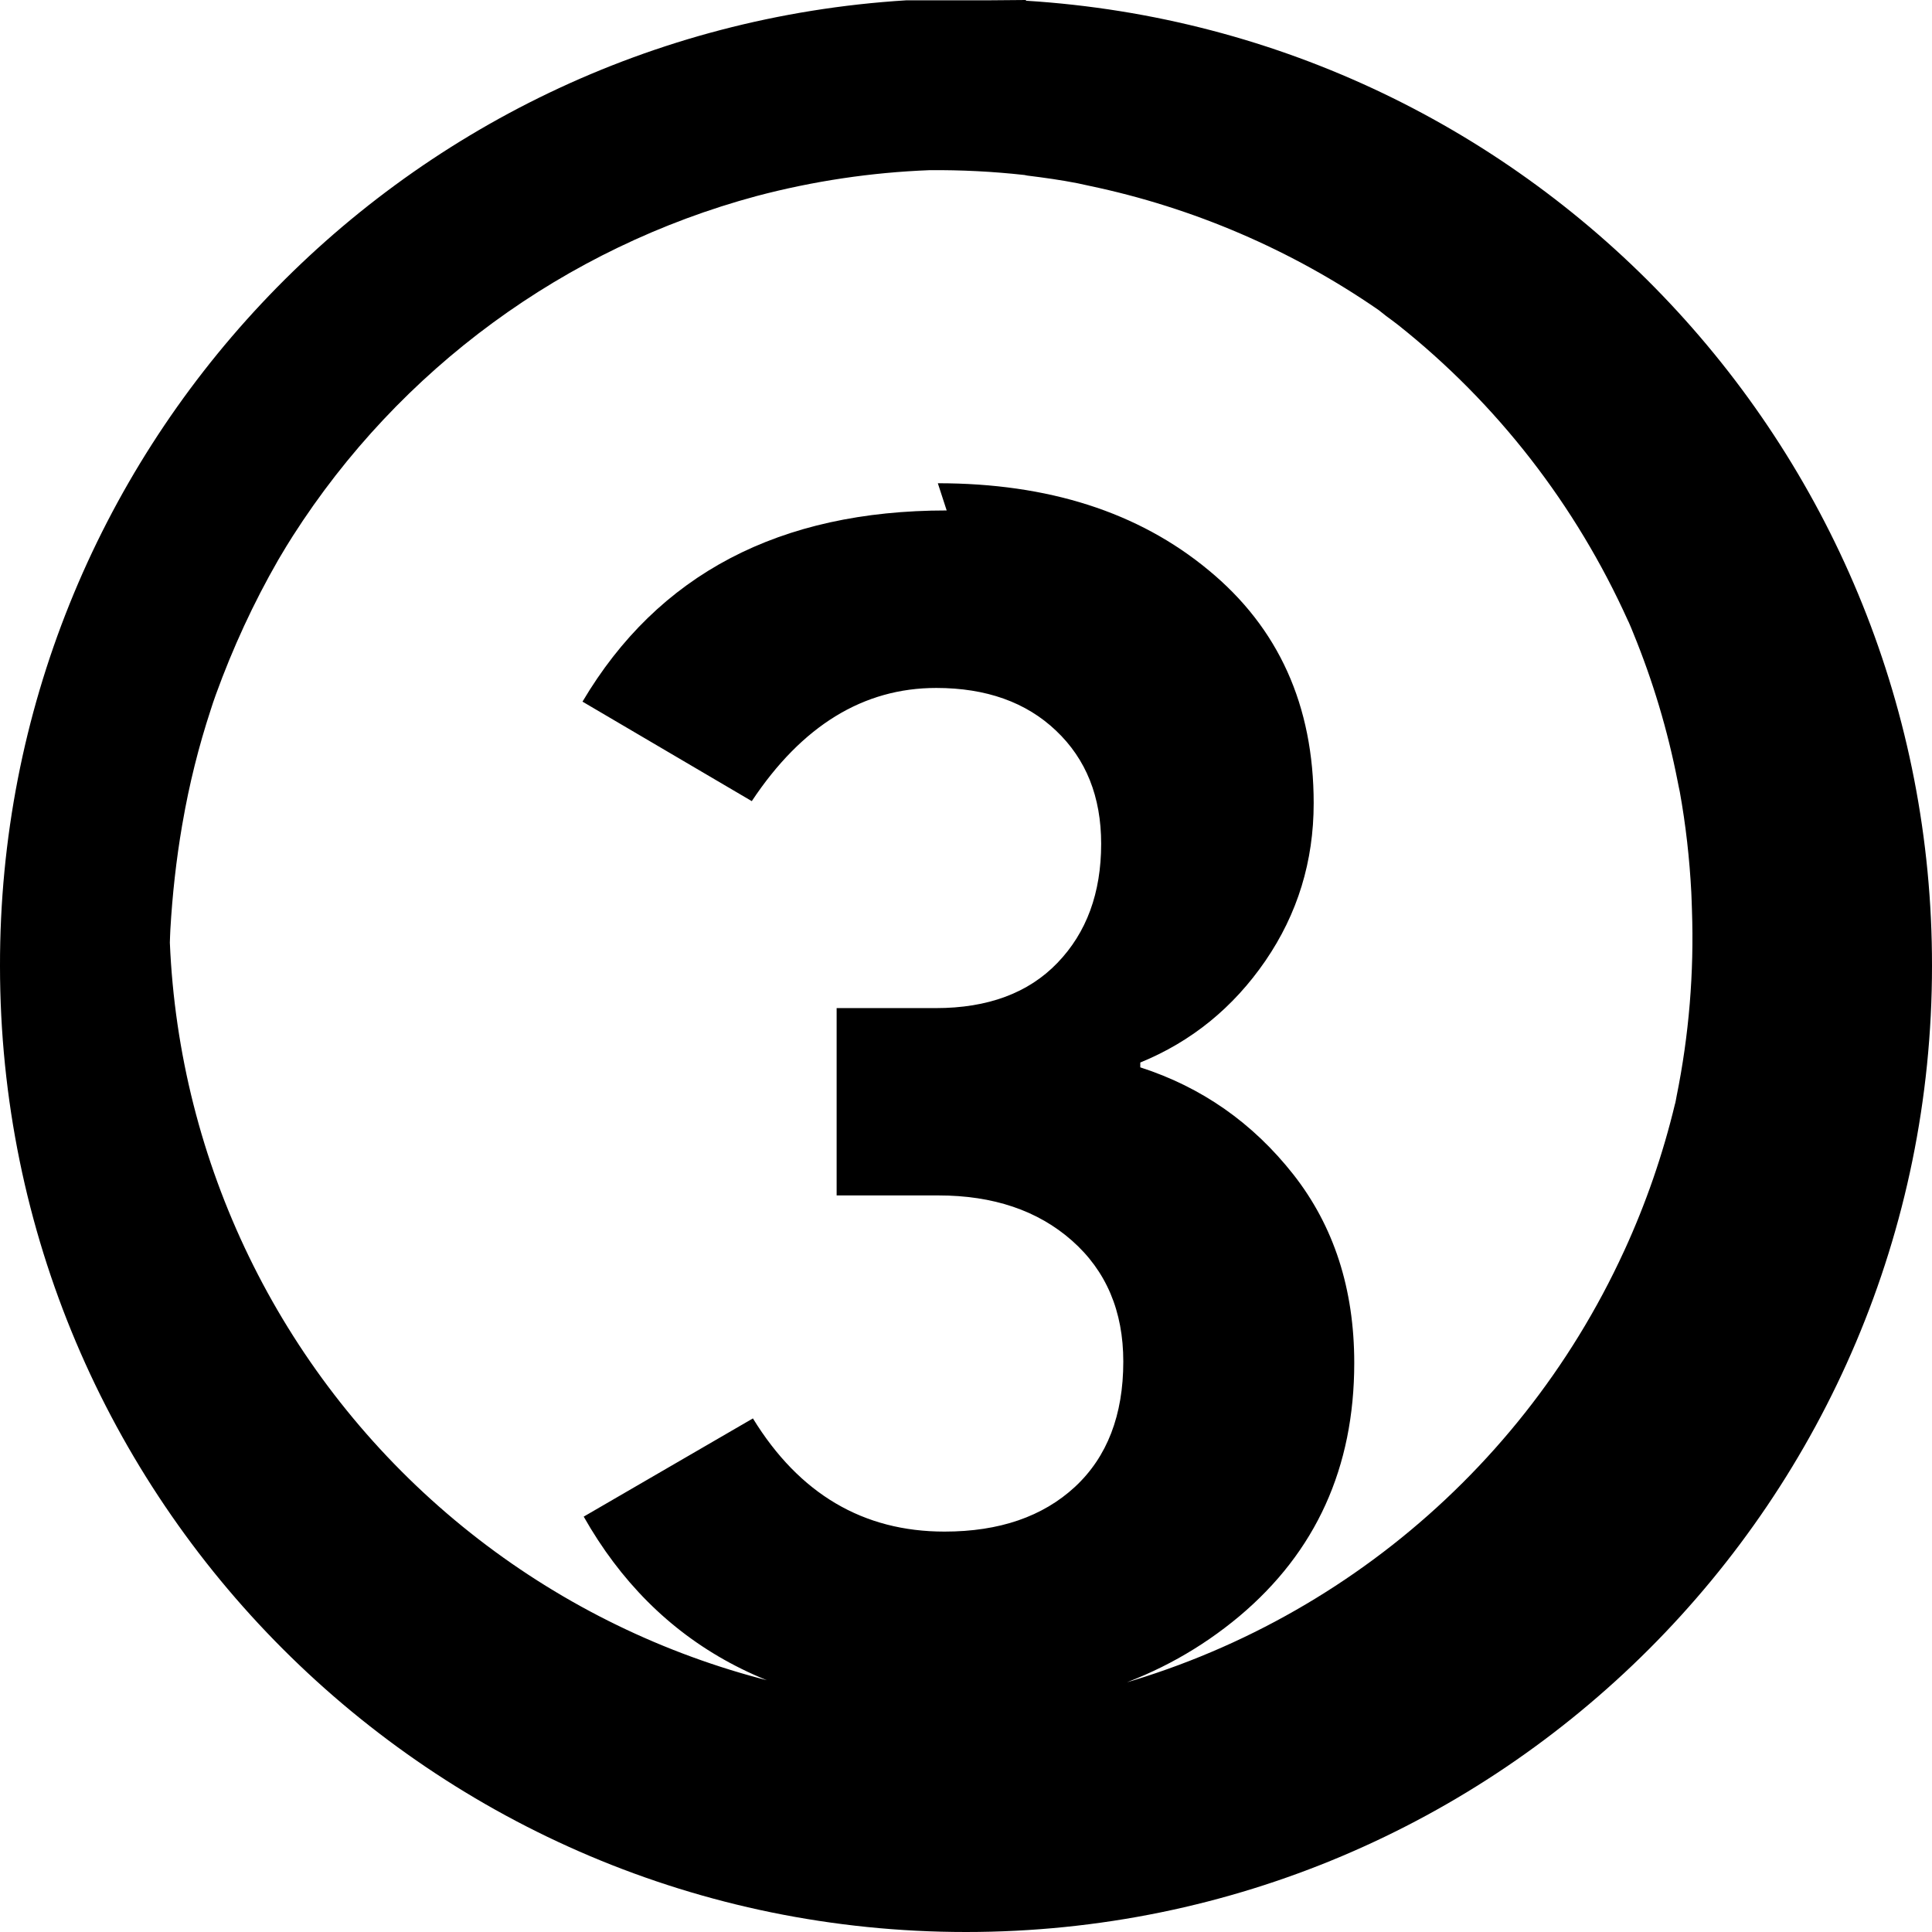
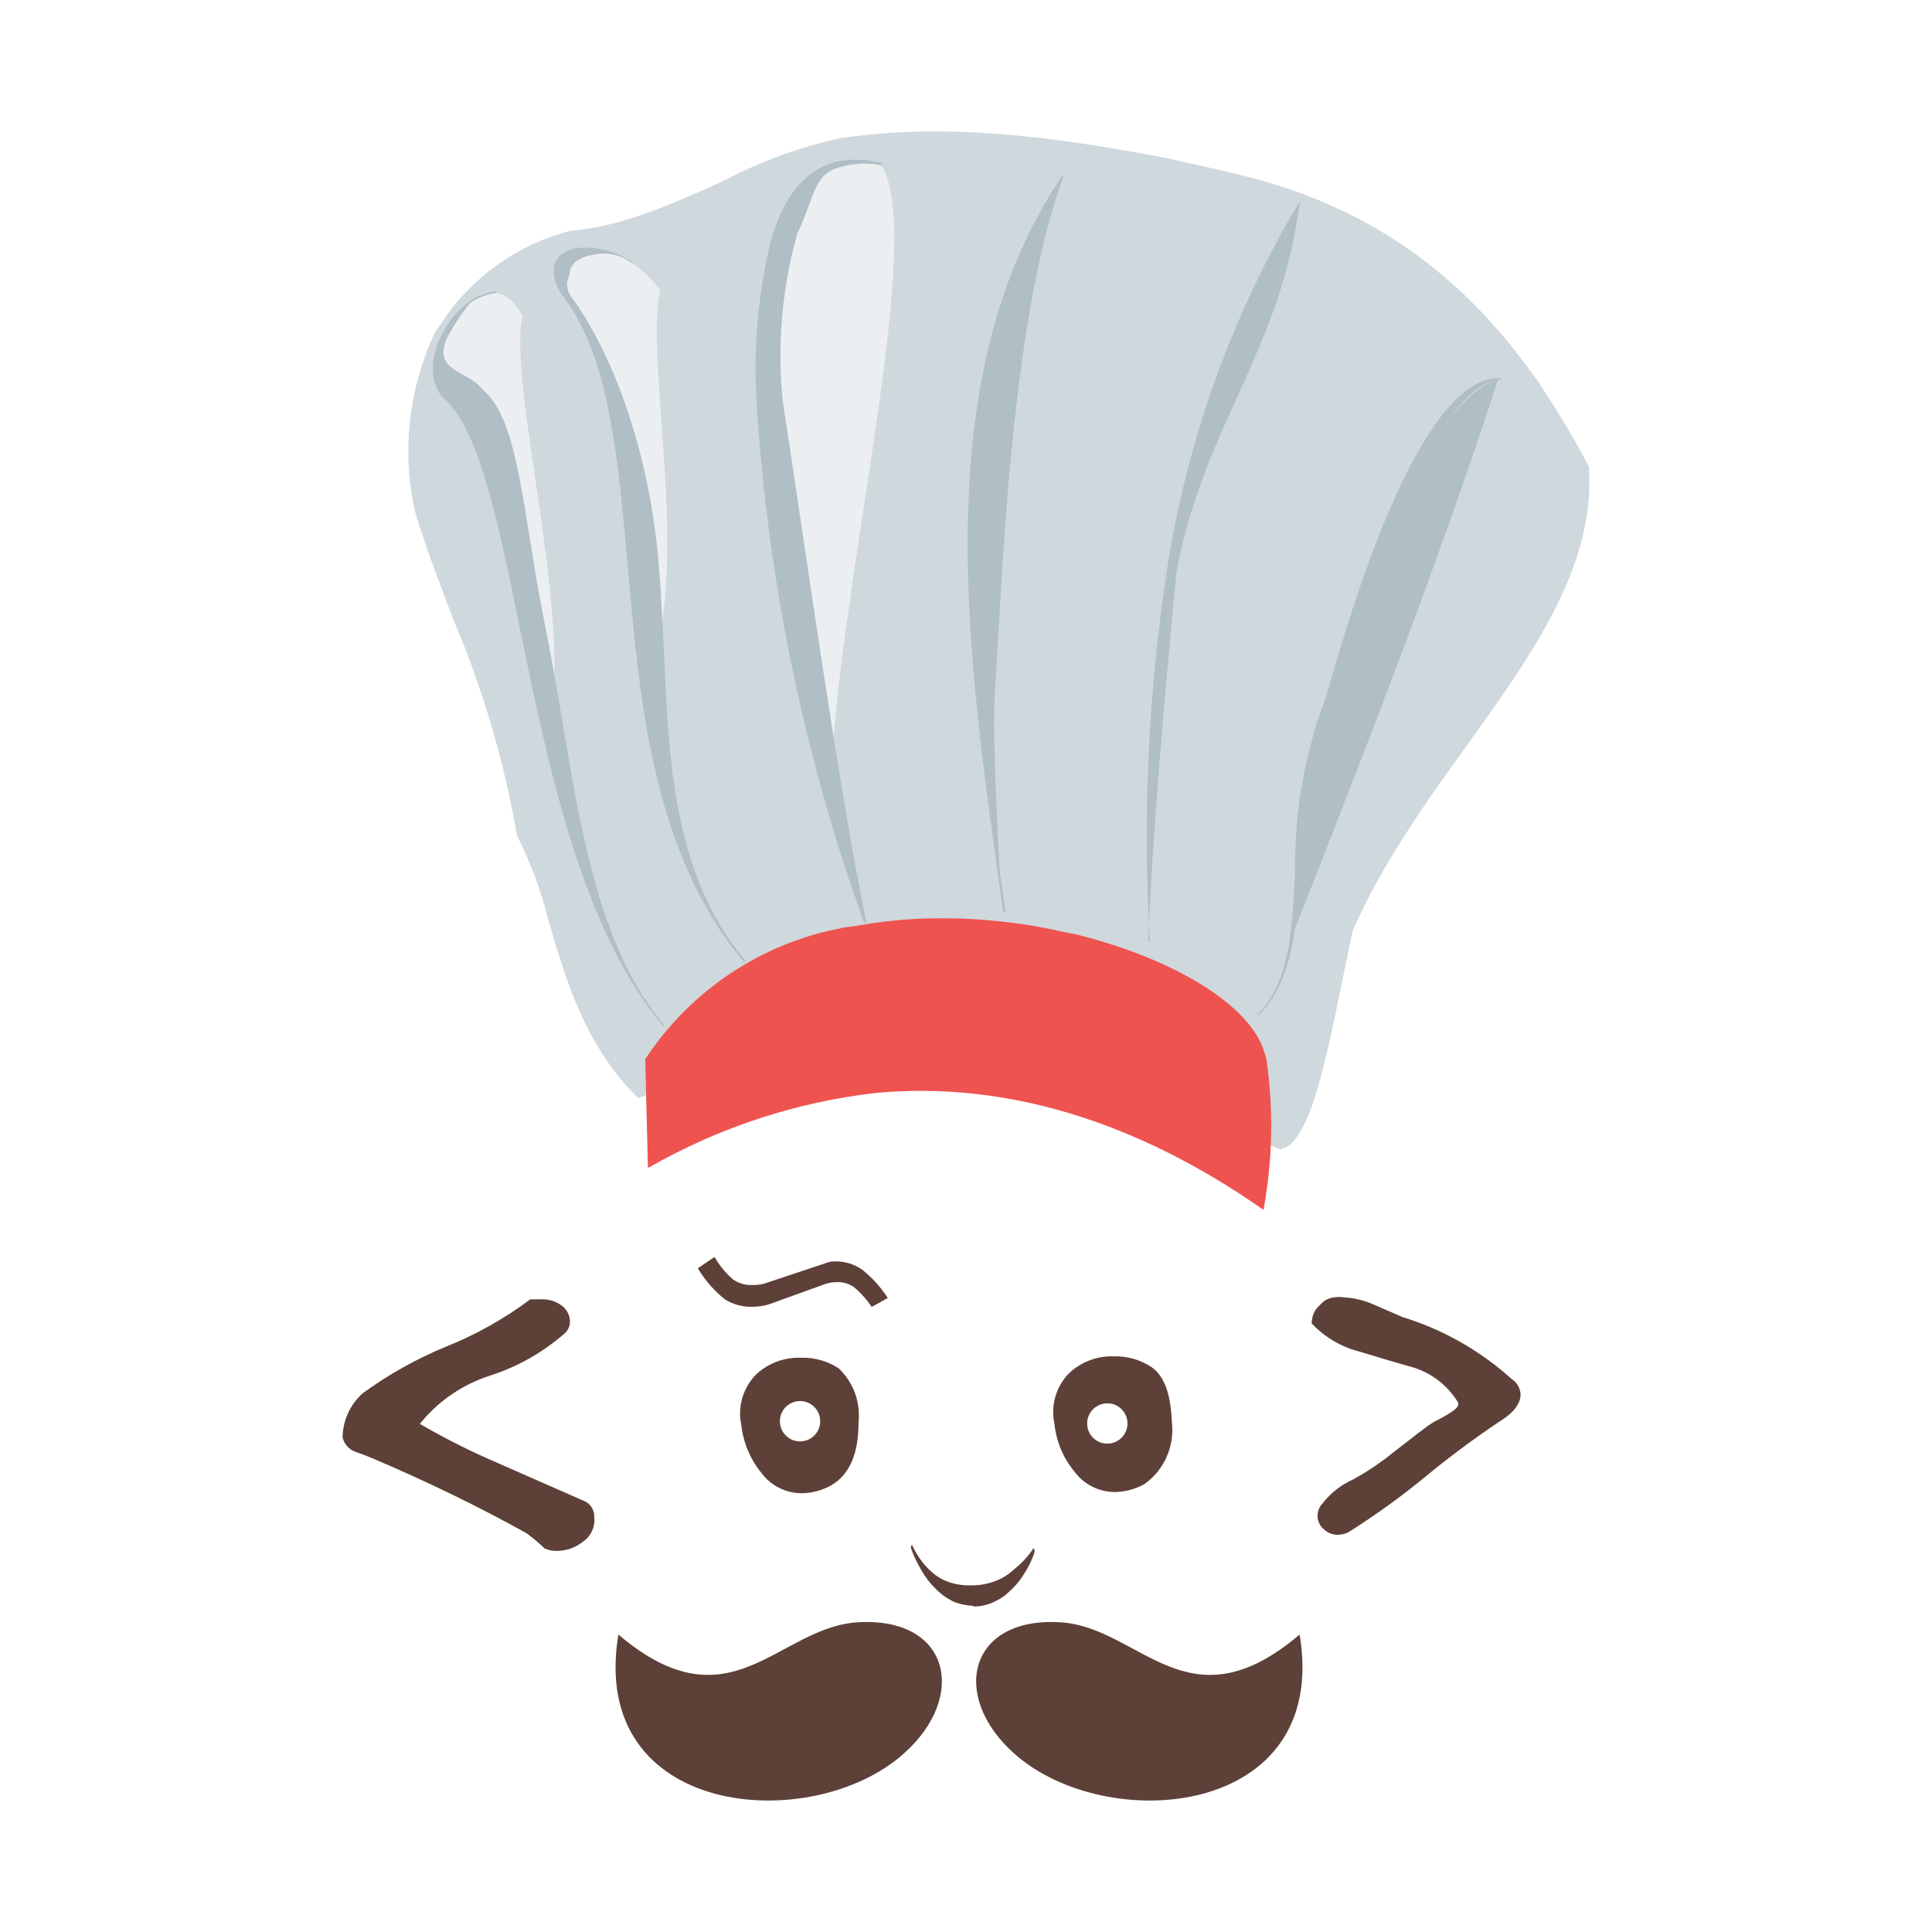
- <svg xmlns="http://www.w3.org/2000/svg" viewBox="0 0 24 24" fill="currentColor">
-   <path d="M11.257.004A12 12 0 0 0 0 12a12 12 0 0 0 12 12 12 12 0 0 0 12-12A12 12 0 0 0 12.746.009L12.743 0h-.004c-.164.001-.326.003-.482.004zm.29 2.11a9.89 9.89 0 0 1 1.18.06l.034.007c.21.026.419.055.627.096.049.01.098.022.147.032a9.89 9.89 0 0 1 3.59 1.542l.095.075c.05.037.1.073.147.11 1.233.979 2.21 2.241 2.857 3.676l.01.02c.02.044.037.088.055.132.242.59.427 1.206.551 1.84.008.044.018.088.027.132.074.41.121.827.143 1.249.004.073.005.146.008.219a9.9 9.9 0 0 1-.192 2.32l-.009.049-.006.03-.004.012a9.89 9.89 0 0 1-.63 1.822l-.003.006a9.89 9.89 0 0 1-7.1 5.582A9.89 9.89 0 0 1 2.11 11.71c.002-.053.003-.106.006-.158.025-.437.073-.87.146-1.297l.006-.033a9.89 9.89 0 0 1 .35-1.406c.02-.062.04-.124.063-.186.21-.58.468-1.14.774-1.672l.003-.005.026-.044c.05-.084.1-.168.153-.25A9.89 9.89 0 0 1 9.4 2.435 9.89 9.89 0 0 1 11.547 2.114zm.213 4.227c-2.078 0-3.586.792-4.524 2.375l2.103 1.236c.622-.937 1.386-1.406 2.291-1.406.62 0 1.117.177 1.488.53.374.354.561.822.561 1.406 0 .61-.181 1.104-.544 1.48-.36.374-.864.561-1.51.561h-1.232v2.327h1.263c.682 0 1.236.187 1.66.561.425.375.638.876.638 1.503 0 .665-.2 1.184-.6 1.556-.4.37-.94.556-1.621.556-1.01 0-1.804-.468-2.38-1.406l-2.102 1.22c.905 1.598 2.42 2.435 4.554 2.435 1.44 0 2.636-.399 3.59-1.197.952-.8 1.428-1.848 1.428-3.147 0-.92-.253-1.7-.757-2.342-.504-.64-1.138-1.084-1.901-1.33v-.06c.636-.26 1.154-.681 1.554-1.263.4-.584.6-1.236.6-1.958 0-1.215-.436-2.18-1.308-2.897-.87-.72-1.99-1.078-3.361-1.078z" />
+ <svg xmlns="http://www.w3.org/2000/svg" viewBox="0 0 48 48" width="48px" height="48px" fill-rule="evenodd" clip-rule="evenodd">
+   <path fill="#5d4037" d="M34.809,32.711L34.809,32.711c1.016,0.306,1.952,0.833,2.74,1.543 c0.133,0.085,0.219,0.228,0.23,0.386c0,0.235-0.175,0.466-0.536,0.686c-0.648,0.434-1.273,0.9-1.873,1.398 c-0.592,0.483-1.212,0.93-1.858,1.337c-0.083,0.044-0.176,0.068-0.27,0.07c-0.132,0.002-0.26-0.048-0.356-0.14 c-0.184-0.16-0.203-0.438-0.043-0.622c0.004-0.005,0.009-0.01,0.013-0.014c0.202-0.26,0.465-0.467,0.766-0.601 c0.354-0.194,0.689-0.421,1.002-0.676c0.501-0.381,0.801-0.636,1.002-0.751c0.396-0.2,0.601-0.341,0.601-0.426 c0.004-0.018,0.004-0.037,0-0.055c-0.247-0.407-0.63-0.712-1.082-0.862c-0.446-0.125-0.902-0.26-1.357-0.401 c-0.456-0.114-0.869-0.355-1.192-0.696c-0.01-0.031-0.01-0.064,0-0.095c0.016-0.142,0.086-0.273,0.195-0.366 c0.09-0.112,0.222-0.182,0.366-0.195c0.073-0.01,0.147-0.01,0.22,0c0.268,0.015,0.532,0.079,0.776,0.19l0.726,0.316 M13.465,32.28 c0.181-0.003,0.358,0.055,0.501,0.165c0.12,0.092,0.192,0.234,0.195,0.386c0.001,0.108-0.043,0.211-0.12,0.286 c-0.54,0.476-1.173,0.836-1.858,1.057c-0.69,0.22-1.3,0.638-1.753,1.202c0.646,0.375,1.316,0.71,2.004,1.002l2.074,0.912 c0.161,0.064,0.263,0.223,0.255,0.396c0.03,0.235-0.072,0.468-0.265,0.606c-0.19,0.157-0.43,0.242-0.676,0.24 c-0.1,0-0.199-0.02-0.291-0.06c-0.141-0.138-0.292-0.265-0.451-0.381c-1.202-0.668-2.488-1.292-3.857-1.873 c-0.135-0.055-0.275-0.11-0.411-0.155c-0.151-0.061-0.263-0.192-0.301-0.351c0.006-0.42,0.188-0.817,0.501-1.097 c0.644-0.469,1.342-0.859,2.079-1.162c0.743-0.297,1.444-0.692,2.084-1.172H13.465z" />
+   <path fill="#5d4037" d="M22.051,32.24c-0.171-0.265-0.384-0.5-0.631-0.696c-0.198-0.138-0.435-0.21-0.676-0.205 c-0.081-0.002-0.161,0.013-0.235,0.045l-1.503,0.501c-0.096,0.03-0.195,0.043-0.296,0.04c-0.178,0.013-0.355-0.037-0.501-0.14 c-0.182-0.158-0.336-0.346-0.456-0.556l-0.416,0.281c0.176,0.295,0.403,0.556,0.671,0.771c0.211,0.132,0.457,0.197,0.706,0.185 c0.127-0.001,0.254-0.02,0.376-0.055l1.388-0.501c0.094-0.036,0.194-0.055,0.296-0.055c0.152-0.01,0.304,0.031,0.431,0.115 c0.175,0.143,0.327,0.312,0.451,0.501l0.396-0.22" />
+   <path fill="#5d4037" fill-rule="evenodd" d="M32.289,40.61c0.761,4.558-4.809,5.009-7.098,2.95 c-1.583-1.413-1.137-3.381,1.132-3.256C28.327,40.41,29.494,42.984,32.289,40.61" clip-rule="evenodd" />
+   <path fill="#5d4037" fill-rule="evenodd" d="M15.364,40.61c-0.761,4.558,4.809,5.009,7.098,2.95 c1.583-1.413,1.137-3.381-1.132-3.256C19.326,40.41,18.159,42.984,15.364,40.61" clip-rule="evenodd" />
+   <path fill="#5d4037" d="M20.839,33.998c-0.279-0.184-0.608-0.276-0.942-0.265c-0.404-0.015-0.798,0.129-1.097,0.401 c-0.338,0.332-0.482,0.814-0.381,1.277c0.049,0.436,0.223,0.848,0.501,1.187c0.236,0.316,0.607,0.502,1.002,0.501 c0.258-0.004,0.511-0.073,0.736-0.2c0.451-0.27,0.671-0.781,0.671-1.548C21.387,34.848,21.206,34.347,20.839,33.998z M19.877,35.811c-0.277,0-0.501-0.224-0.501-0.501s0.224-0.501,0.501-0.501s0.501,0.224,0.501,0.501S20.154,35.811,19.877,35.811z" />
+   <path fill="#5d4037" d="M24.195,39.914c0.139,0.001,0.276-0.025,0.406-0.075c0.124-0.048,0.242-0.112,0.351-0.19 c0.102-0.082,0.198-0.173,0.286-0.27c0.083-0.093,0.156-0.194,0.22-0.301c0.061-0.094,0.115-0.193,0.16-0.296 c0.035-0.074,0.064-0.151,0.085-0.23v-0.045c-0.01-0.014-0.019-0.029-0.025-0.045l0,0c-0.13,0.2-0.293,0.378-0.481,0.526 c-0.144,0.136-0.314,0.24-0.501,0.306c-0.188,0.065-0.387,0.097-0.586,0.095c-0.17,0.003-0.339-0.021-0.501-0.07 c-0.139-0.044-0.269-0.112-0.386-0.2c-0.117-0.094-0.223-0.202-0.316-0.321c-0.097-0.13-0.18-0.269-0.25-0.416l0,0 c-0.011,0.011-0.02,0.025-0.025,0.04c0,0,0,0.03,0,0.04c0.068,0.192,0.156,0.376,0.26,0.551c0.094,0.168,0.212,0.322,0.351,0.456 c0.124,0.13,0.27,0.236,0.431,0.316c0.159,0.067,0.329,0.104,0.501,0.11" />
+   <path fill="#5d4037" d="M28.613,33.968c-0.278-0.185-0.607-0.28-0.942-0.27c-0.405-0.014-0.799,0.132-1.097,0.406 c-0.336,0.333-0.478,0.815-0.376,1.277c0.046,0.436,0.22,0.85,0.501,1.187c0.236,0.315,0.608,0.501,1.002,0.501 c0.258-0.004,0.512-0.073,0.736-0.2c0.493-0.352,0.752-0.947,0.676-1.548C29.089,34.644,28.928,34.188,28.613,33.968z M27.511,35.867c-0.277,0-0.501-0.224-0.501-0.501s0.224-0.501,0.501-0.501s0.501,0.224,0.501,0.501S27.787,35.867,27.511,35.867z" />
+   <path fill="#cfd8dc" d="M38.519,9.951c-0.113-0.175-0.224-0.354-0.339-0.518c-0.092-0.132-0.186-0.252-0.279-0.377 c-0.137-0.184-0.275-0.367-0.414-0.537c-0.083-0.102-0.167-0.196-0.251-0.293c-0.155-0.178-0.309-0.351-0.465-0.513 C36.7,7.64,36.63,7.57,36.559,7.5c-0.181-0.18-0.363-0.35-0.546-0.51c-0.043-0.037-0.085-0.075-0.128-0.111 c-2.281-1.946-4.592-2.44-6.076-2.765l-0.821-0.185c-3.005-0.576-5.53-0.867-8.09-0.501c-1.008,0.219-1.982,0.573-2.895,1.052 c-1.257,0.571-2.565,1.162-3.827,1.252c-1.321,0.341-2.468,1.162-3.216,2.304l-0.14,0.2c-0.671,1.403-0.847,2.992-0.501,4.508 c0.276,0.902,0.616,1.783,0.937,2.63c0.736,1.727,1.269,3.534,1.588,5.385c0.332,0.658,0.591,1.35,0.771,2.064 c0.426,1.483,0.912,3.151,2.229,4.448h0.035c0.011-0.005,0.022-0.009,0.033-0.014c0.003,0.003,0.005,0.006,0.008,0.009 c1.14-0.54,2.24-0.902,3.307-1.124c0.15-0.031,0.298-0.053,0.446-0.078c0.18-0.031,0.36-0.063,0.538-0.087 c0.289-0.037,0.576-0.064,0.861-0.081c0.025-0.002,0.05-0.005,0.075-0.006c3.649-0.2,6.912,1.133,10.1,2.433l0.575,0.238 c0.018-0.008,0.035-0.029,0.053-0.039c0.01,0.004,0.019,0.008,0.029,0.012c0.781-0.341,1.177-2.965,1.703-5.41 c1.893-4.333,6.126-7.514,5.871-11.521C39.169,10.996,38.846,10.459,38.519,9.951z" />
+   <polygon fill="#cfd8dc" points="31.829,28.563 31.822,28.561 31.819,28.563" />
+   <path fill="#ef5350" d="M31.473,26.384c-0.007-0.089-0.044-0.18-0.071-0.27c0-0.001-0.001-0.003-0.001-0.004 c-0.337-1.099-2.136-2.252-4.586-2.876c-0.135-0.036-0.273-0.053-0.409-0.084c-0.006-0.001-0.012-0.002-0.018-0.004 c-0.585-0.134-1.176-0.224-1.771-0.277c-0.036-0.003-0.072-0.007-0.108-0.01c-0.338-0.027-0.675-0.044-1.014-0.044 c-0.298-0.002-0.597,0.003-0.895,0.023c-0.133,0.009-0.265,0.022-0.397,0.035c-0.311,0.031-0.62,0.073-0.926,0.13 c-0.107,0.018-0.215,0.024-0.322,0.045c-2.018,0.371-3.797,1.551-4.924,3.266l0.065,2.65v0.04h0.03 c1.741-0.997,3.667-1.628,5.66-1.853c3.171-0.286,6.417,0.681,9.587,2.895h0.03v-0.05C31.616,28.803,31.64,27.584,31.473,26.384z" />
+   <path fill="#eceff1" fill-rule="evenodd" d="M12.975,7.881c-0.341,1.733,1.202,7.203,0.701,10.073 c-0.26-1.503-1.222-4.508-1.182-6.176c-0.461-1.002-0.927-2.229-1.438-2.7S12.113,6.158,13,7.881" clip-rule="evenodd" />
+   <path fill="#b0bec5" d="M16.476,25.493L16.476,25.493c-2.004-2.364-2.855-6.437-3.556-9.868 c-0.556-2.725-1.032-5.049-1.949-5.78l0,0c-0.109-0.148-0.182-0.319-0.21-0.501c-0.032-0.347,0.039-0.696,0.205-1.002 C11.124,8,11.367,7.705,11.672,7.485c0.193-0.133,0.414-0.218,0.646-0.25V7.28c-0.231,0.032-0.45,0.117-0.641,0.25 c-0.202,0.253-0.383,0.523-0.541,0.806c-0.451,0.902,0.501,0.857,0.857,1.347c0.927,0.746,1.002,3.196,1.563,5.931 c0.701,3.426,0.932,7.489,2.94,9.843l0,0l0,0l-0.03,0.035" />
+   <path fill="#eceff1" fill-rule="evenodd" d="M16.401,7.175c-0.346,1.728,0.536,5.705,0,8.58 c-0.26-1.503-1.222-4.508-1.182-6.171c-0.466-1.002-1.002-2.164-1.347-2.76s1.237-1.257,2.505,0.351" clip-rule="evenodd" />
+   <path fill="#b0bec5" d="M15.73,6.564c-0.278-0.233-0.65-0.318-1.002-0.23c-0.138,0.015-0.27,0.063-0.386,0.14 c-0.102,0.067-0.171,0.175-0.19,0.296c0,0.18-0.14,0.21,0,0.546l0,0c1.122,1.503,2.004,4.042,2.214,6.722 c0.301,3.401-0.095,7.168,2.159,9.838l-0.035,0.03c-2.264-2.685-2.6-6.457-2.895-9.863c-0.24-2.675-0.456-5.129-1.568-6.637l0,0 c-0.189-0.211-0.285-0.489-0.265-0.771c0.022-0.132,0.096-0.249,0.205-0.326c0.123-0.086,0.266-0.138,0.416-0.15 c0.479-0.038,0.956,0.093,1.347,0.371l-0.03,0.035" />
+   <path fill="#eceff1" d="M21.911,4.129c1.042,1.738-0.872,9.562-1.222,14.476c-0.03,0.416-3.697-16.224,1.212-14.476" />
+   <path fill="#b0bec5" d="M21.475,22.943c-1.475-4.089-2.37-8.365-2.66-12.703c-0.113-1.435,0.002-2.879,0.341-4.278 c0.326-1.112,0.897-1.843,1.783-1.974c0.324-0.042,0.652-0.018,0.967,0.07v0.045c-0.319-0.059-0.647-0.049-0.962,0.03 c-0.741,0.17-0.651,0.631-1.137,1.678c-0.379,1.346-0.502,2.751-0.361,4.142c0.631,4.127,1.408,9.758,2.079,12.958H21.49" />
+   <path fill="#b0bec5" d="M24.931,22.678c-0.05-0.336-0.095-0.676-0.145-1.002c-0.771-5.59-1.718-12.402,1.598-17.296 h0.04c-1.357,3.622-1.543,10.519-1.703,12.743c-0.07,0.962,0.04,3.005,0.115,4.508c0.045,0.346,0.1,0.686,0.145,1.027h-0.05" />
+   <path fill="#b0bec5" d="M28.528,23.394c0.115-2.885,0.421-6.261,0.701-9.187c0.696-3.687,2.57-5.43,3.061-9.157 V5.006c-1.69,2.827-2.813,5.956-3.306,9.212c-0.457,3.036-0.597,6.112-0.416,9.177h-0.05" />
+   <g>
+     <path fill="#b0bec5" d="M37.218,9.429c-1.503,4.628-3.276,9.152-5.079,13.73C32.189,17.098,35.435,9.804,37.218,9.429" />
+     <path fill="#b0bec5" d="M31.258,25.197c0.791-0.821,0.847-2.084,0.917-3.551c-0.017-1.501,0.251-2.992,0.791-4.393 c0-0.06,0.045-0.155,0.08-0.286c0.441-1.528,2.199-7.684,4.248-7.574v0.045c-1.608-0.06-3.657,6.011-4.142,7.549 c-0.035,0.125-0.045,0.205-0.065,0.27l0,0c-0.576,1.503-0.611,3.005-0.801,4.378c-0.065,1.473-0.19,2.745-1.002,3.576h-0.03" />
+   </g>
</svg>
